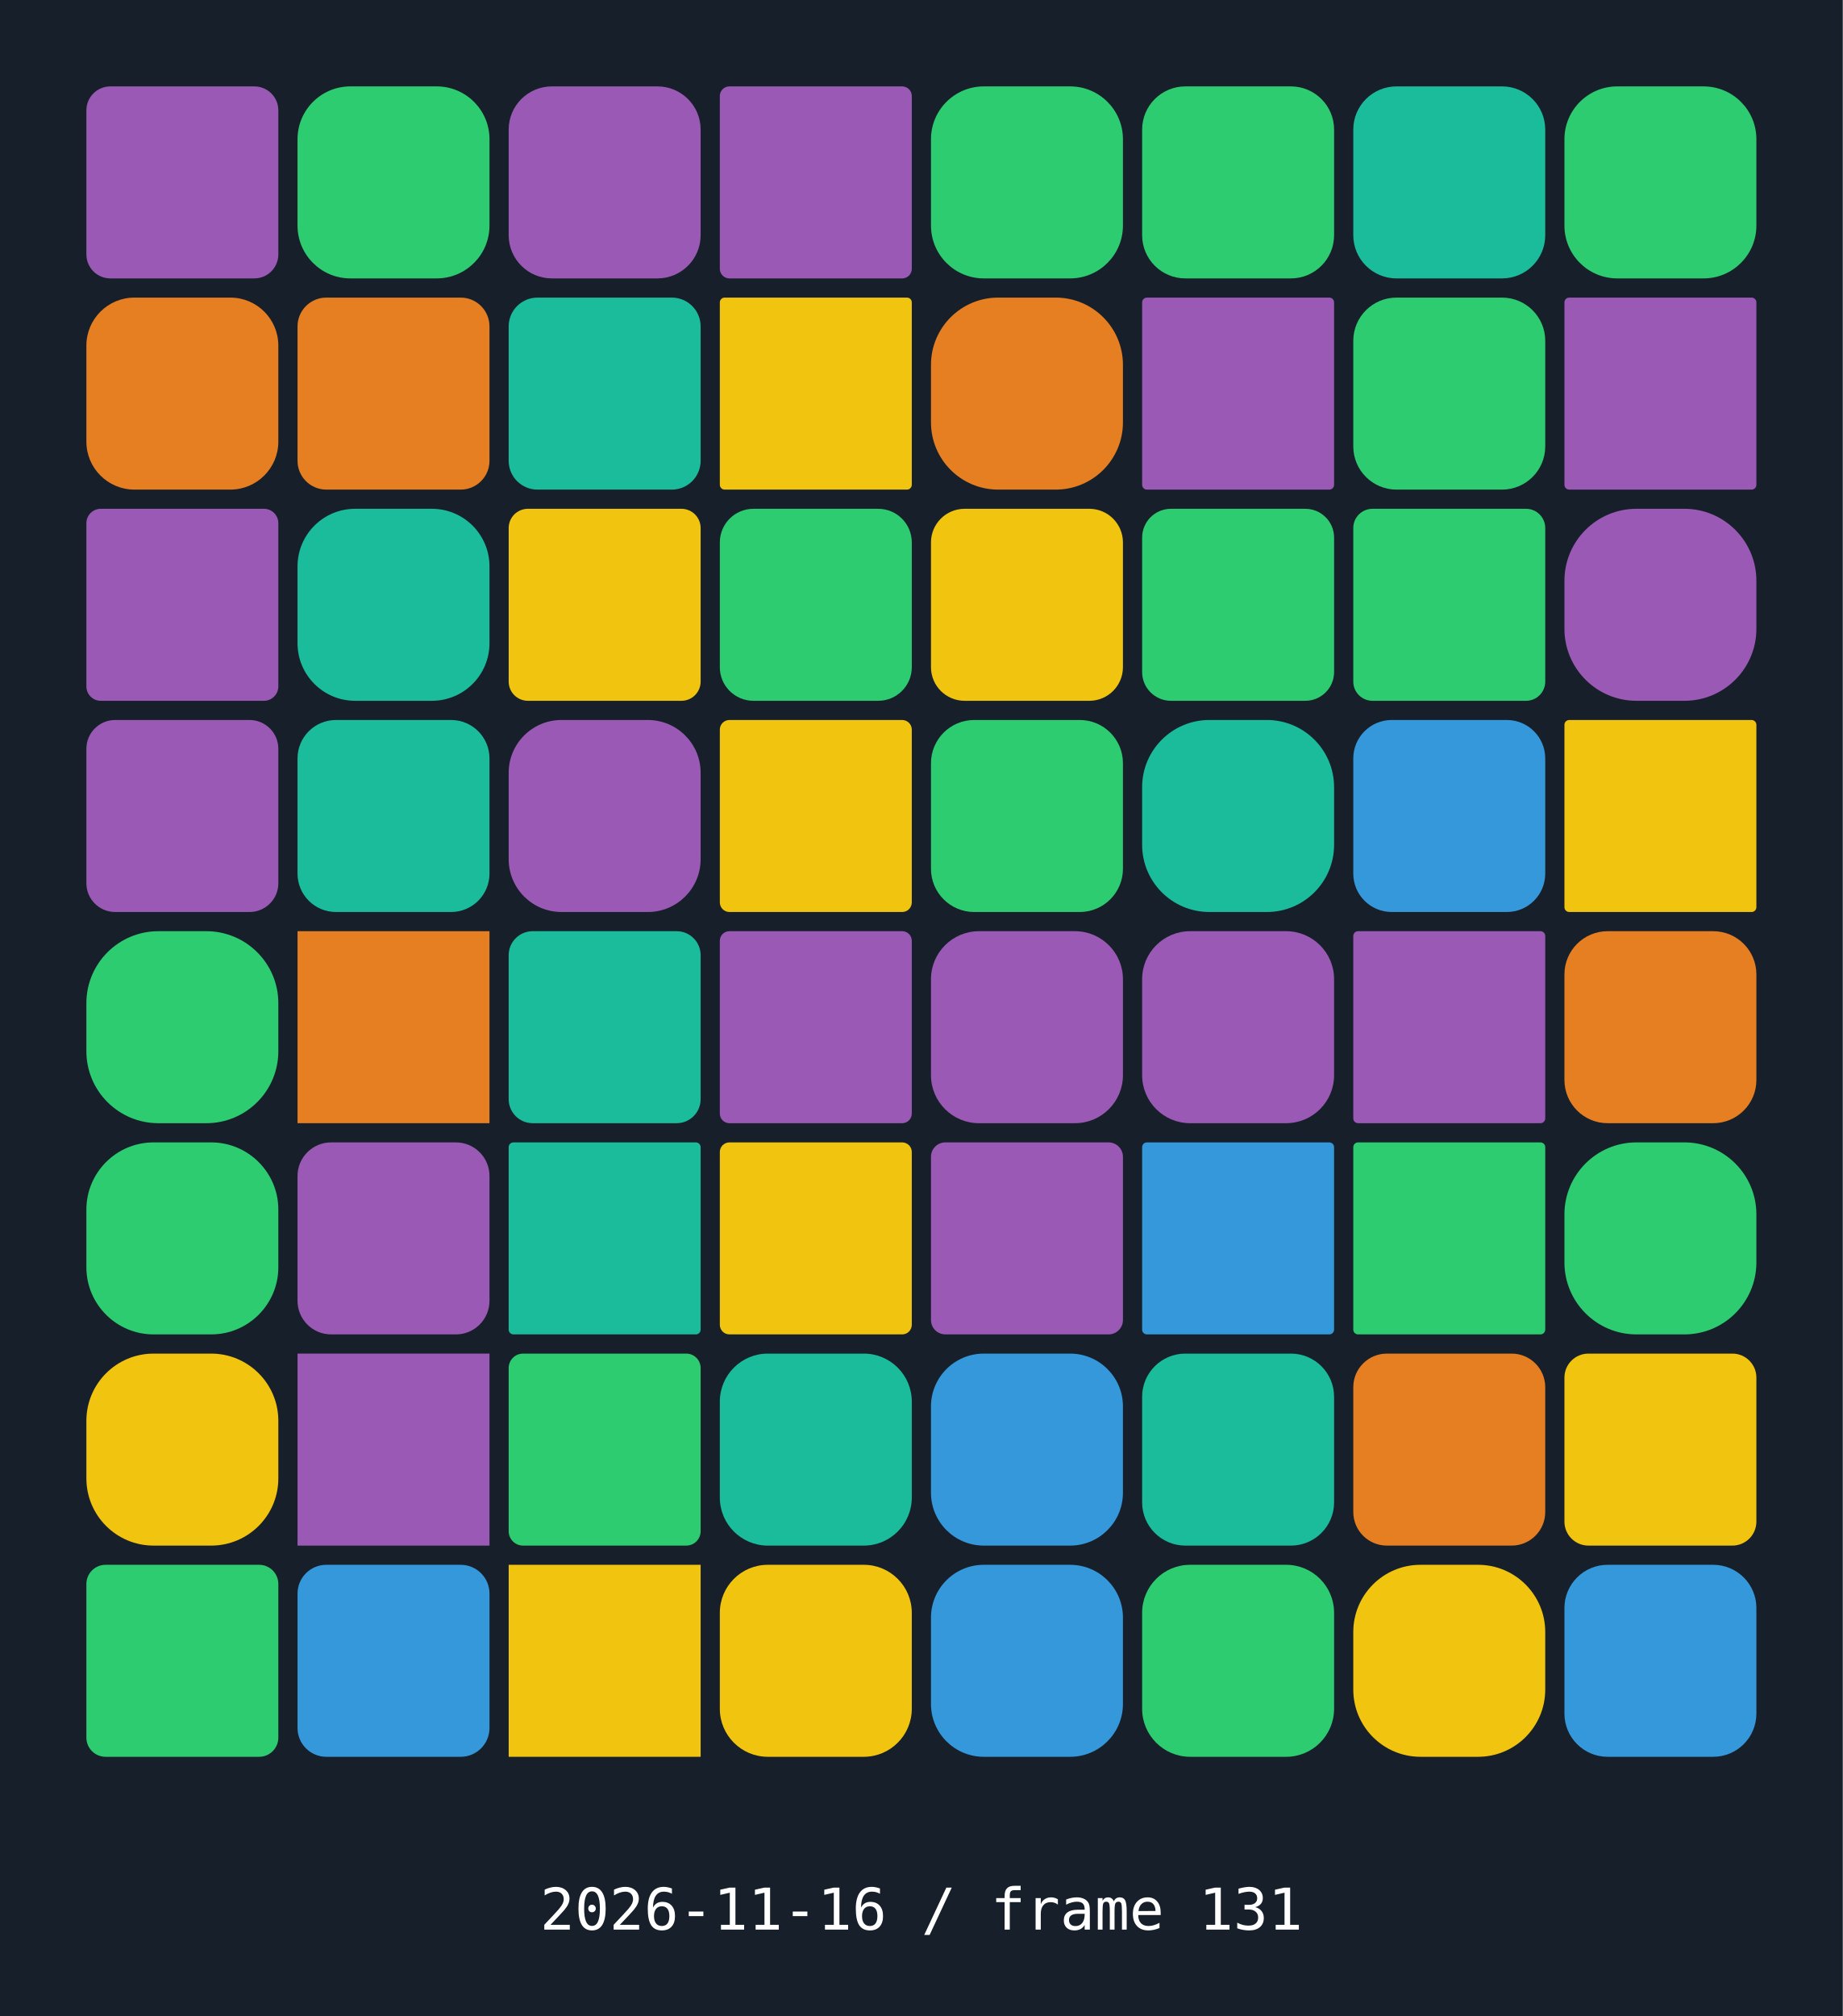
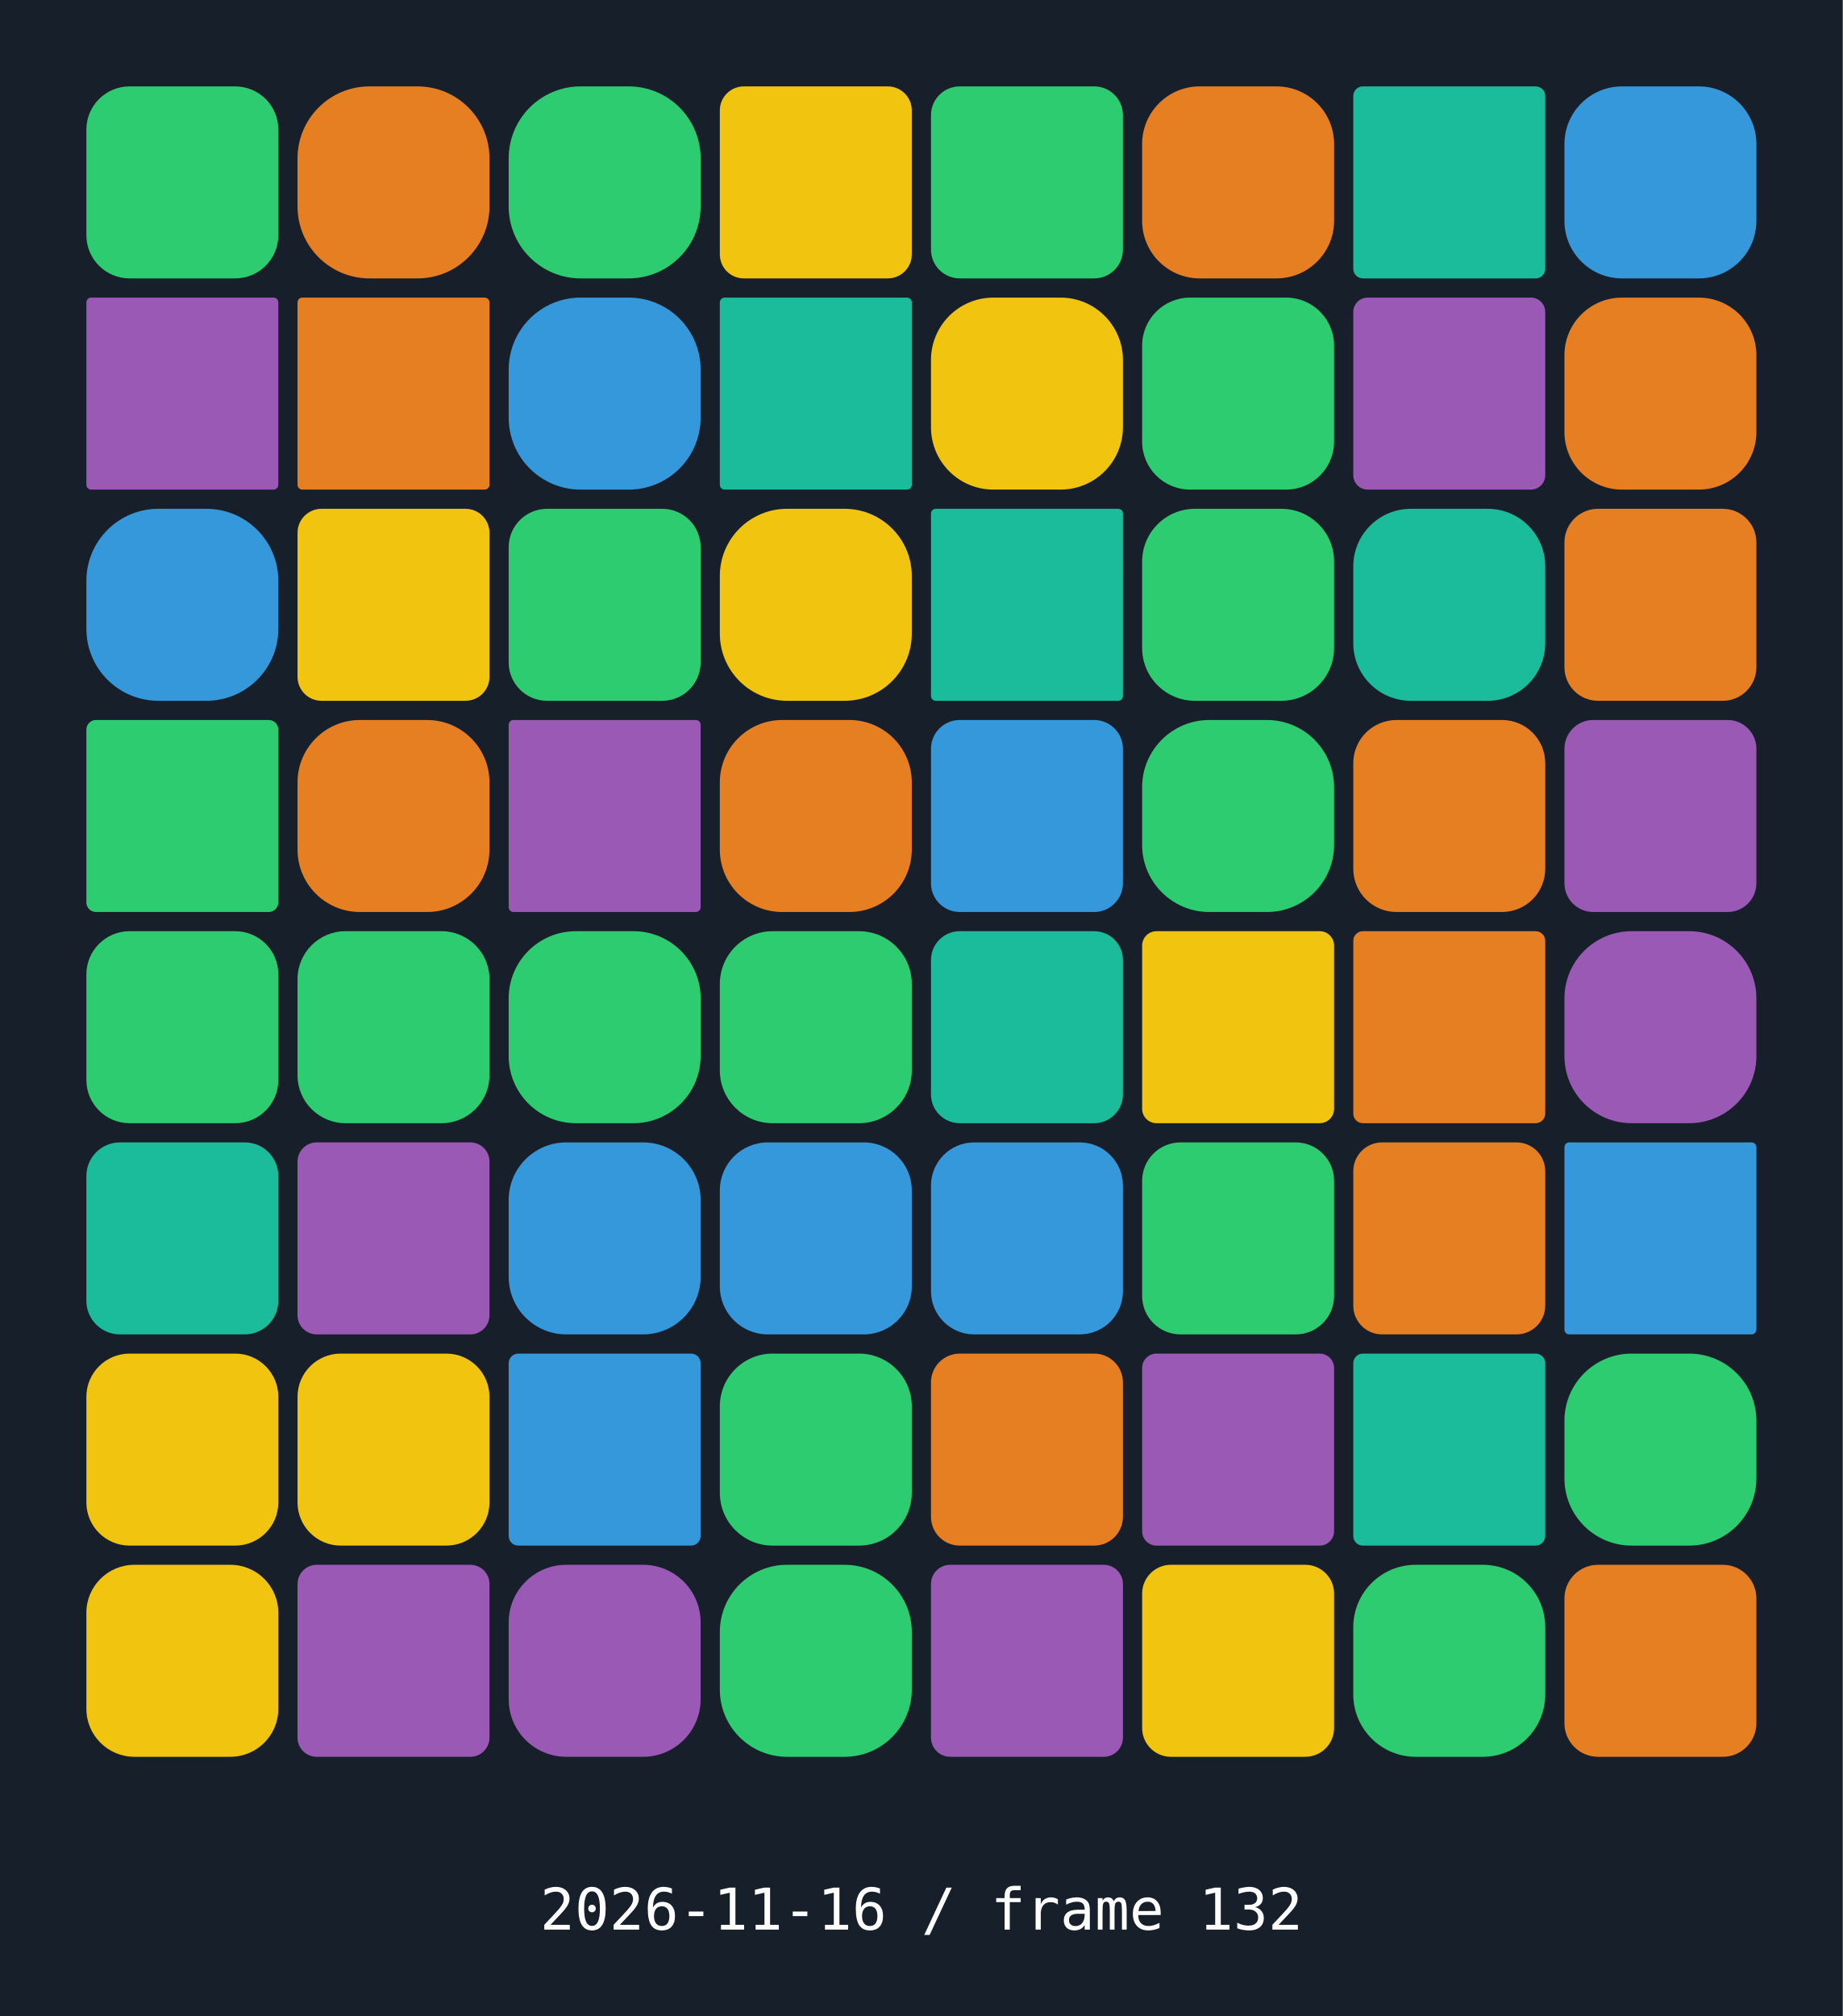
<svg xmlns="http://www.w3.org/2000/svg" width="384" height="420" viewBox="0 0 384 420">
  <rect width="384" height="420" fill="#17202a" />
-   <rect x="18" y="18" width="40" height="40" rx="5" fill="#9b59b6" />
-   <rect x="62" y="18" width="40" height="40" rx="11" fill="#2ecc71" />
-   <rect x="106" y="18" width="40" height="40" rx="9" fill="#9b59b6" />
-   <rect x="150" y="18" width="40" height="40" rx="2" fill="#9b59b6" />
-   <rect x="194" y="18" width="40" height="40" rx="11" fill="#2ecc71" />
-   <rect x="238" y="18" width="40" height="40" rx="9" fill="#2ecc71" />
-   <rect x="282" y="18" width="40" height="40" rx="9" fill="#1abc9c" />
-   <rect x="326" y="18" width="40" height="40" rx="11" fill="#2ecc71" />
-   <rect x="18" y="62" width="40" height="40" rx="10" fill="#e67e22" />
-   <rect x="62" y="62" width="40" height="40" rx="6" fill="#e67e22" />
-   <rect x="106" y="62" width="40" height="40" rx="6" fill="#1abc9c" />
-   <rect x="150" y="62" width="40" height="40" rx="1" fill="#f1c40f" />
-   <rect x="194" y="62" width="40" height="40" rx="14" fill="#e67e22" />
-   <rect x="238" y="62" width="40" height="40" rx="1" fill="#9b59b6" />
-   <rect x="282" y="62" width="40" height="40" rx="9" fill="#2ecc71" />
-   <rect x="326" y="62" width="40" height="40" rx="1" fill="#9b59b6" />
-   <rect x="18" y="106" width="40" height="40" rx="3" fill="#9b59b6" />
-   <rect x="62" y="106" width="40" height="40" rx="12" fill="#1abc9c" />
-   <rect x="106" y="106" width="40" height="40" rx="4" fill="#f1c40f" />
-   <rect x="150" y="106" width="40" height="40" rx="7" fill="#2ecc71" />
-   <rect x="194" y="106" width="40" height="40" rx="7" fill="#f1c40f" />
-   <rect x="238" y="106" width="40" height="40" rx="6" fill="#2ecc71" />
-   <rect x="282" y="106" width="40" height="40" rx="4" fill="#2ecc71" />
-   <rect x="326" y="106" width="40" height="40" rx="15" fill="#9b59b6" />
-   <rect x="18" y="150" width="40" height="40" rx="6" fill="#9b59b6" />
-   <rect x="62" y="150" width="40" height="40" rx="8" fill="#1abc9c" />
-   <rect x="106" y="150" width="40" height="40" rx="11" fill="#9b59b6" />
-   <rect x="150" y="150" width="40" height="40" rx="2" fill="#f1c40f" />
-   <rect x="194" y="150" width="40" height="40" rx="9" fill="#2ecc71" />
-   <rect x="238" y="150" width="40" height="40" rx="14" fill="#1abc9c" />
-   <rect x="282" y="150" width="40" height="40" rx="8" fill="#3498db" />
-   <rect x="326" y="150" width="40" height="40" rx="1" fill="#f1c40f" />
-   <rect x="18" y="194" width="40" height="40" rx="15" fill="#2ecc71" />
-   <rect x="62" y="194" width="40" height="40" rx="0" fill="#e67e22" />
-   <rect x="106" y="194" width="40" height="40" rx="5" fill="#1abc9c" />
-   <rect x="150" y="194" width="40" height="40" rx="2" fill="#9b59b6" />
-   <rect x="194" y="194" width="40" height="40" rx="10" fill="#9b59b6" />
-   <rect x="238" y="194" width="40" height="40" rx="10" fill="#9b59b6" />
-   <rect x="282" y="194" width="40" height="40" rx="1" fill="#9b59b6" />
-   <rect x="326" y="194" width="40" height="40" rx="9" fill="#e67e22" />
-   <rect x="18" y="238" width="40" height="40" rx="14" fill="#2ecc71" />
-   <rect x="62" y="238" width="40" height="40" rx="7" fill="#9b59b6" />
-   <rect x="106" y="238" width="40" height="40" rx="1" fill="#1abc9c" />
-   <rect x="150" y="238" width="40" height="40" rx="2" fill="#f1c40f" />
-   <rect x="194" y="238" width="40" height="40" rx="3" fill="#9b59b6" />
-   <rect x="238" y="238" width="40" height="40" rx="1" fill="#3498db" />
-   <rect x="282" y="238" width="40" height="40" rx="1" fill="#2ecc71" />
-   <rect x="326" y="238" width="40" height="40" rx="15" fill="#2ecc71" />
-   <rect x="18" y="282" width="40" height="40" rx="14" fill="#f1c40f" />
-   <rect x="62" y="282" width="40" height="40" rx="0" fill="#9b59b6" />
-   <rect x="106" y="282" width="40" height="40" rx="3" fill="#2ecc71" />
-   <rect x="150" y="282" width="40" height="40" rx="10" fill="#1abc9c" />
-   <rect x="194" y="282" width="40" height="40" rx="11" fill="#3498db" />
-   <rect x="238" y="282" width="40" height="40" rx="9" fill="#1abc9c" />
-   <rect x="282" y="282" width="40" height="40" rx="7" fill="#e67e22" />
-   <rect x="326" y="282" width="40" height="40" rx="5" fill="#f1c40f" />
-   <rect x="18" y="326" width="40" height="40" rx="4" fill="#2ecc71" />
-   <rect x="62" y="326" width="40" height="40" rx="6" fill="#3498db" />
-   <rect x="106" y="326" width="40" height="40" rx="0" fill="#f1c40f" />
-   <rect x="150" y="326" width="40" height="40" rx="10" fill="#f1c40f" />
-   <rect x="194" y="326" width="40" height="40" rx="11" fill="#3498db" />
-   <rect x="238" y="326" width="40" height="40" rx="10" fill="#2ecc71" />
-   <rect x="282" y="326" width="40" height="40" rx="14" fill="#f1c40f" />
-   <rect x="326" y="326" width="40" height="40" rx="9" fill="#3498db" />
-   <text x="192" y="402" text-anchor="middle" fill="#ffffff" font-family="monospace">2026-11-16 / frame 131</text>
+   <rect x="18" y="18" width="40" height="40" rx="9" fill="#2ecc71" />
+   <rect x="62" y="18" width="40" height="40" rx="15" fill="#e67e22" />
+   <rect x="106" y="18" width="40" height="40" rx="15" fill="#2ecc71" />
+   <rect x="150" y="18" width="40" height="40" rx="5" fill="#f1c40f" />
+   <rect x="194" y="18" width="40" height="40" rx="6" fill="#2ecc71" />
+   <rect x="238" y="18" width="40" height="40" rx="12" fill="#e67e22" />
+   <rect x="282" y="18" width="40" height="40" rx="2" fill="#1abc9c" />
+   <rect x="326" y="18" width="40" height="40" rx="12" fill="#3498db" />
+   <rect x="18" y="62" width="40" height="40" rx="1" fill="#9b59b6" />
+   <rect x="62" y="62" width="40" height="40" rx="1" fill="#e67e22" />
+   <rect x="106" y="62" width="40" height="40" rx="15" fill="#3498db" />
+   <rect x="150" y="62" width="40" height="40" rx="1" fill="#1abc9c" />
+   <rect x="194" y="62" width="40" height="40" rx="13" fill="#f1c40f" />
+   <rect x="238" y="62" width="40" height="40" rx="10" fill="#2ecc71" />
+   <rect x="282" y="62" width="40" height="40" rx="3" fill="#9b59b6" />
+   <rect x="326" y="62" width="40" height="40" rx="12" fill="#e67e22" />
+   <rect x="18" y="106" width="40" height="40" rx="15" fill="#3498db" />
+   <rect x="62" y="106" width="40" height="40" rx="5" fill="#f1c40f" />
+   <rect x="106" y="106" width="40" height="40" rx="8" fill="#2ecc71" />
+   <rect x="150" y="106" width="40" height="40" rx="14" fill="#f1c40f" />
+   <rect x="194" y="106" width="40" height="40" rx="1" fill="#1abc9c" />
+   <rect x="238" y="106" width="40" height="40" rx="11" fill="#2ecc71" />
+   <rect x="282" y="106" width="40" height="40" rx="12" fill="#1abc9c" />
+   <rect x="326" y="106" width="40" height="40" rx="7" fill="#e67e22" />
+   <rect x="18" y="150" width="40" height="40" rx="2" fill="#2ecc71" />
+   <rect x="62" y="150" width="40" height="40" rx="13" fill="#e67e22" />
+   <rect x="106" y="150" width="40" height="40" rx="1" fill="#9b59b6" />
+   <rect x="150" y="150" width="40" height="40" rx="13" fill="#e67e22" />
+   <rect x="194" y="150" width="40" height="40" rx="6" fill="#3498db" />
+   <rect x="238" y="150" width="40" height="40" rx="14" fill="#2ecc71" />
+   <rect x="282" y="150" width="40" height="40" rx="9" fill="#e67e22" />
+   <rect x="326" y="150" width="40" height="40" rx="6" fill="#9b59b6" />
+   <rect x="18" y="194" width="40" height="40" rx="9" fill="#2ecc71" />
+   <rect x="62" y="194" width="40" height="40" rx="10" fill="#2ecc71" />
+   <rect x="106" y="194" width="40" height="40" rx="14" fill="#2ecc71" />
+   <rect x="150" y="194" width="40" height="40" rx="11" fill="#2ecc71" />
+   <rect x="194" y="194" width="40" height="40" rx="6" fill="#1abc9c" />
+   <rect x="238" y="194" width="40" height="40" rx="3" fill="#f1c40f" />
+   <rect x="282" y="194" width="40" height="40" rx="2" fill="#e67e22" />
+   <rect x="326" y="194" width="40" height="40" rx="14" fill="#9b59b6" />
+   <rect x="18" y="238" width="40" height="40" rx="7" fill="#1abc9c" />
+   <rect x="62" y="238" width="40" height="40" rx="4" fill="#9b59b6" />
+   <rect x="106" y="238" width="40" height="40" rx="12" fill="#3498db" />
+   <rect x="150" y="238" width="40" height="40" rx="10" fill="#3498db" />
+   <rect x="194" y="238" width="40" height="40" rx="9" fill="#3498db" />
+   <rect x="238" y="238" width="40" height="40" rx="8" fill="#2ecc71" />
+   <rect x="282" y="238" width="40" height="40" rx="6" fill="#e67e22" />
+   <rect x="326" y="238" width="40" height="40" rx="1" fill="#3498db" />
+   <rect x="18" y="282" width="40" height="40" rx="9" fill="#f1c40f" />
+   <rect x="62" y="282" width="40" height="40" rx="9" fill="#f1c40f" />
+   <rect x="106" y="282" width="40" height="40" rx="2" fill="#3498db" />
+   <rect x="150" y="282" width="40" height="40" rx="11" fill="#2ecc71" />
+   <rect x="194" y="282" width="40" height="40" rx="6" fill="#e67e22" />
+   <rect x="238" y="282" width="40" height="40" rx="3" fill="#9b59b6" />
+   <rect x="282" y="282" width="40" height="40" rx="2" fill="#1abc9c" />
+   <rect x="326" y="282" width="40" height="40" rx="14" fill="#2ecc71" />
+   <rect x="18" y="326" width="40" height="40" rx="10" fill="#f1c40f" />
+   <rect x="62" y="326" width="40" height="40" rx="4" fill="#9b59b6" />
+   <rect x="106" y="326" width="40" height="40" rx="12" fill="#9b59b6" />
+   <rect x="150" y="326" width="40" height="40" rx="14" fill="#2ecc71" />
+   <rect x="194" y="326" width="40" height="40" rx="4" fill="#9b59b6" />
+   <rect x="238" y="326" width="40" height="40" rx="6" fill="#f1c40f" />
+   <rect x="282" y="326" width="40" height="40" rx="13" fill="#2ecc71" />
+   <rect x="326" y="326" width="40" height="40" rx="7" fill="#e67e22" />
+   <text x="192" y="402" text-anchor="middle" fill="#ffffff" font-family="monospace">2026-11-16 / frame 132</text>
</svg>
